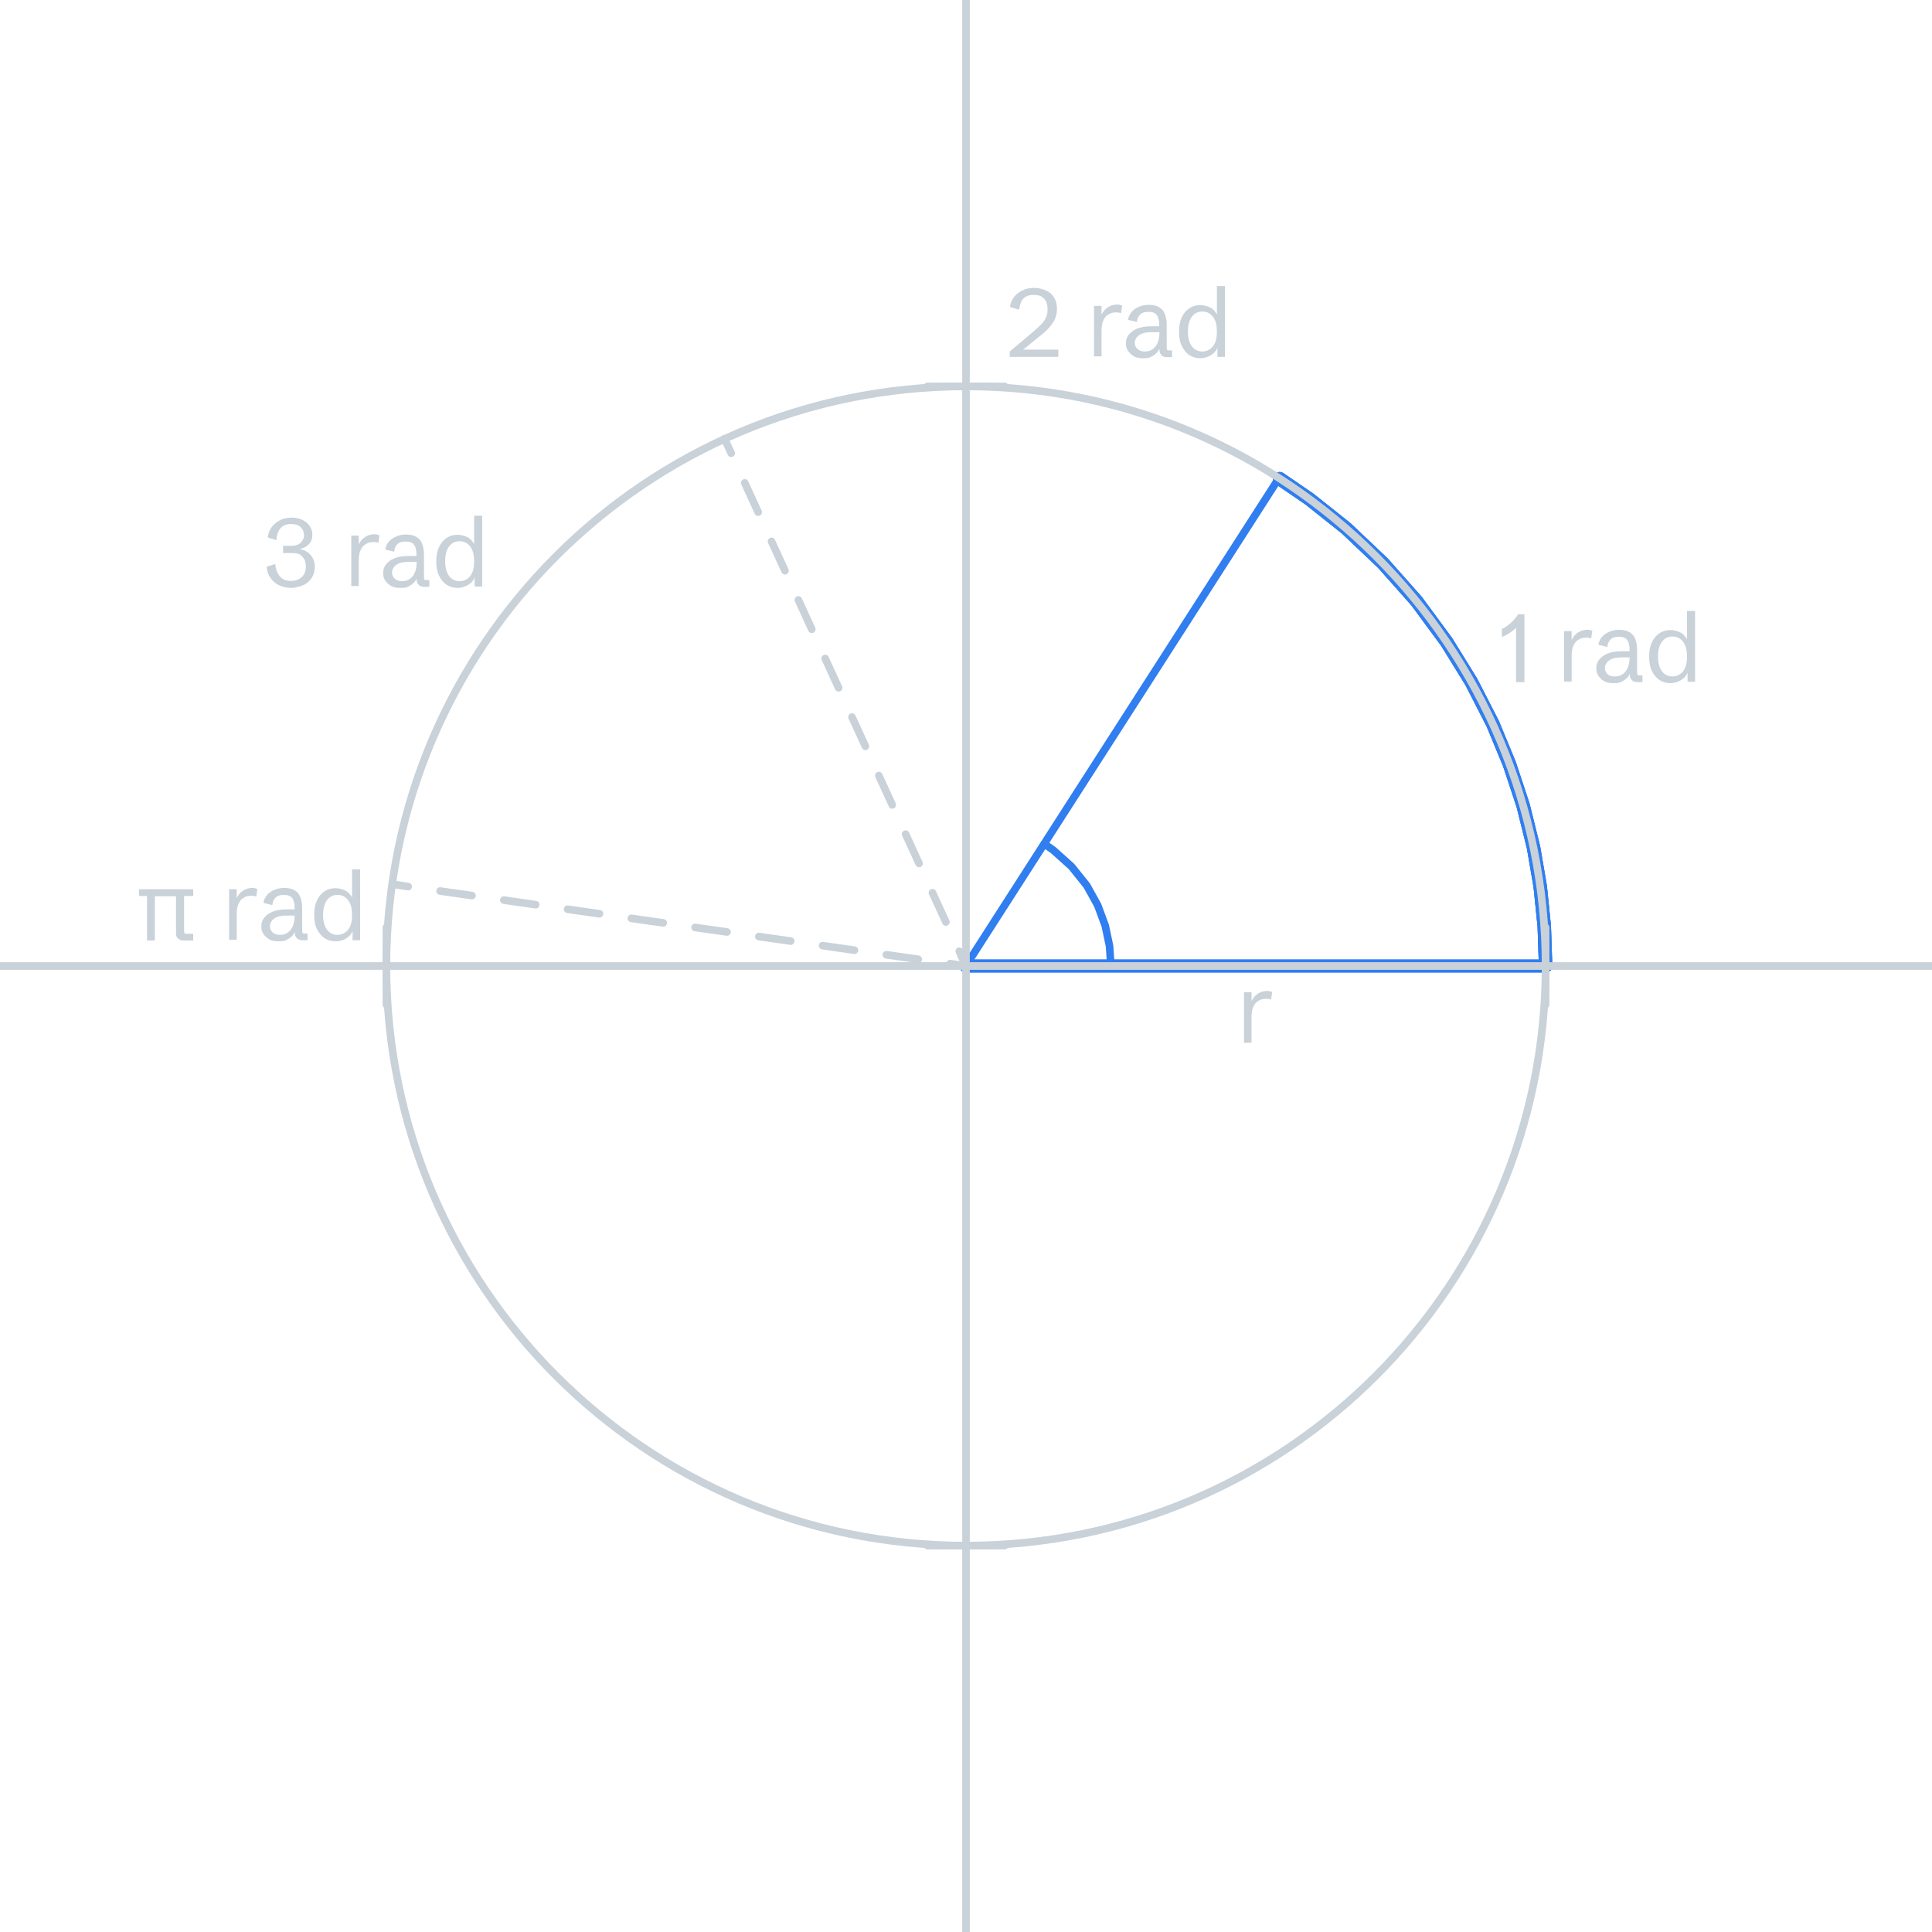
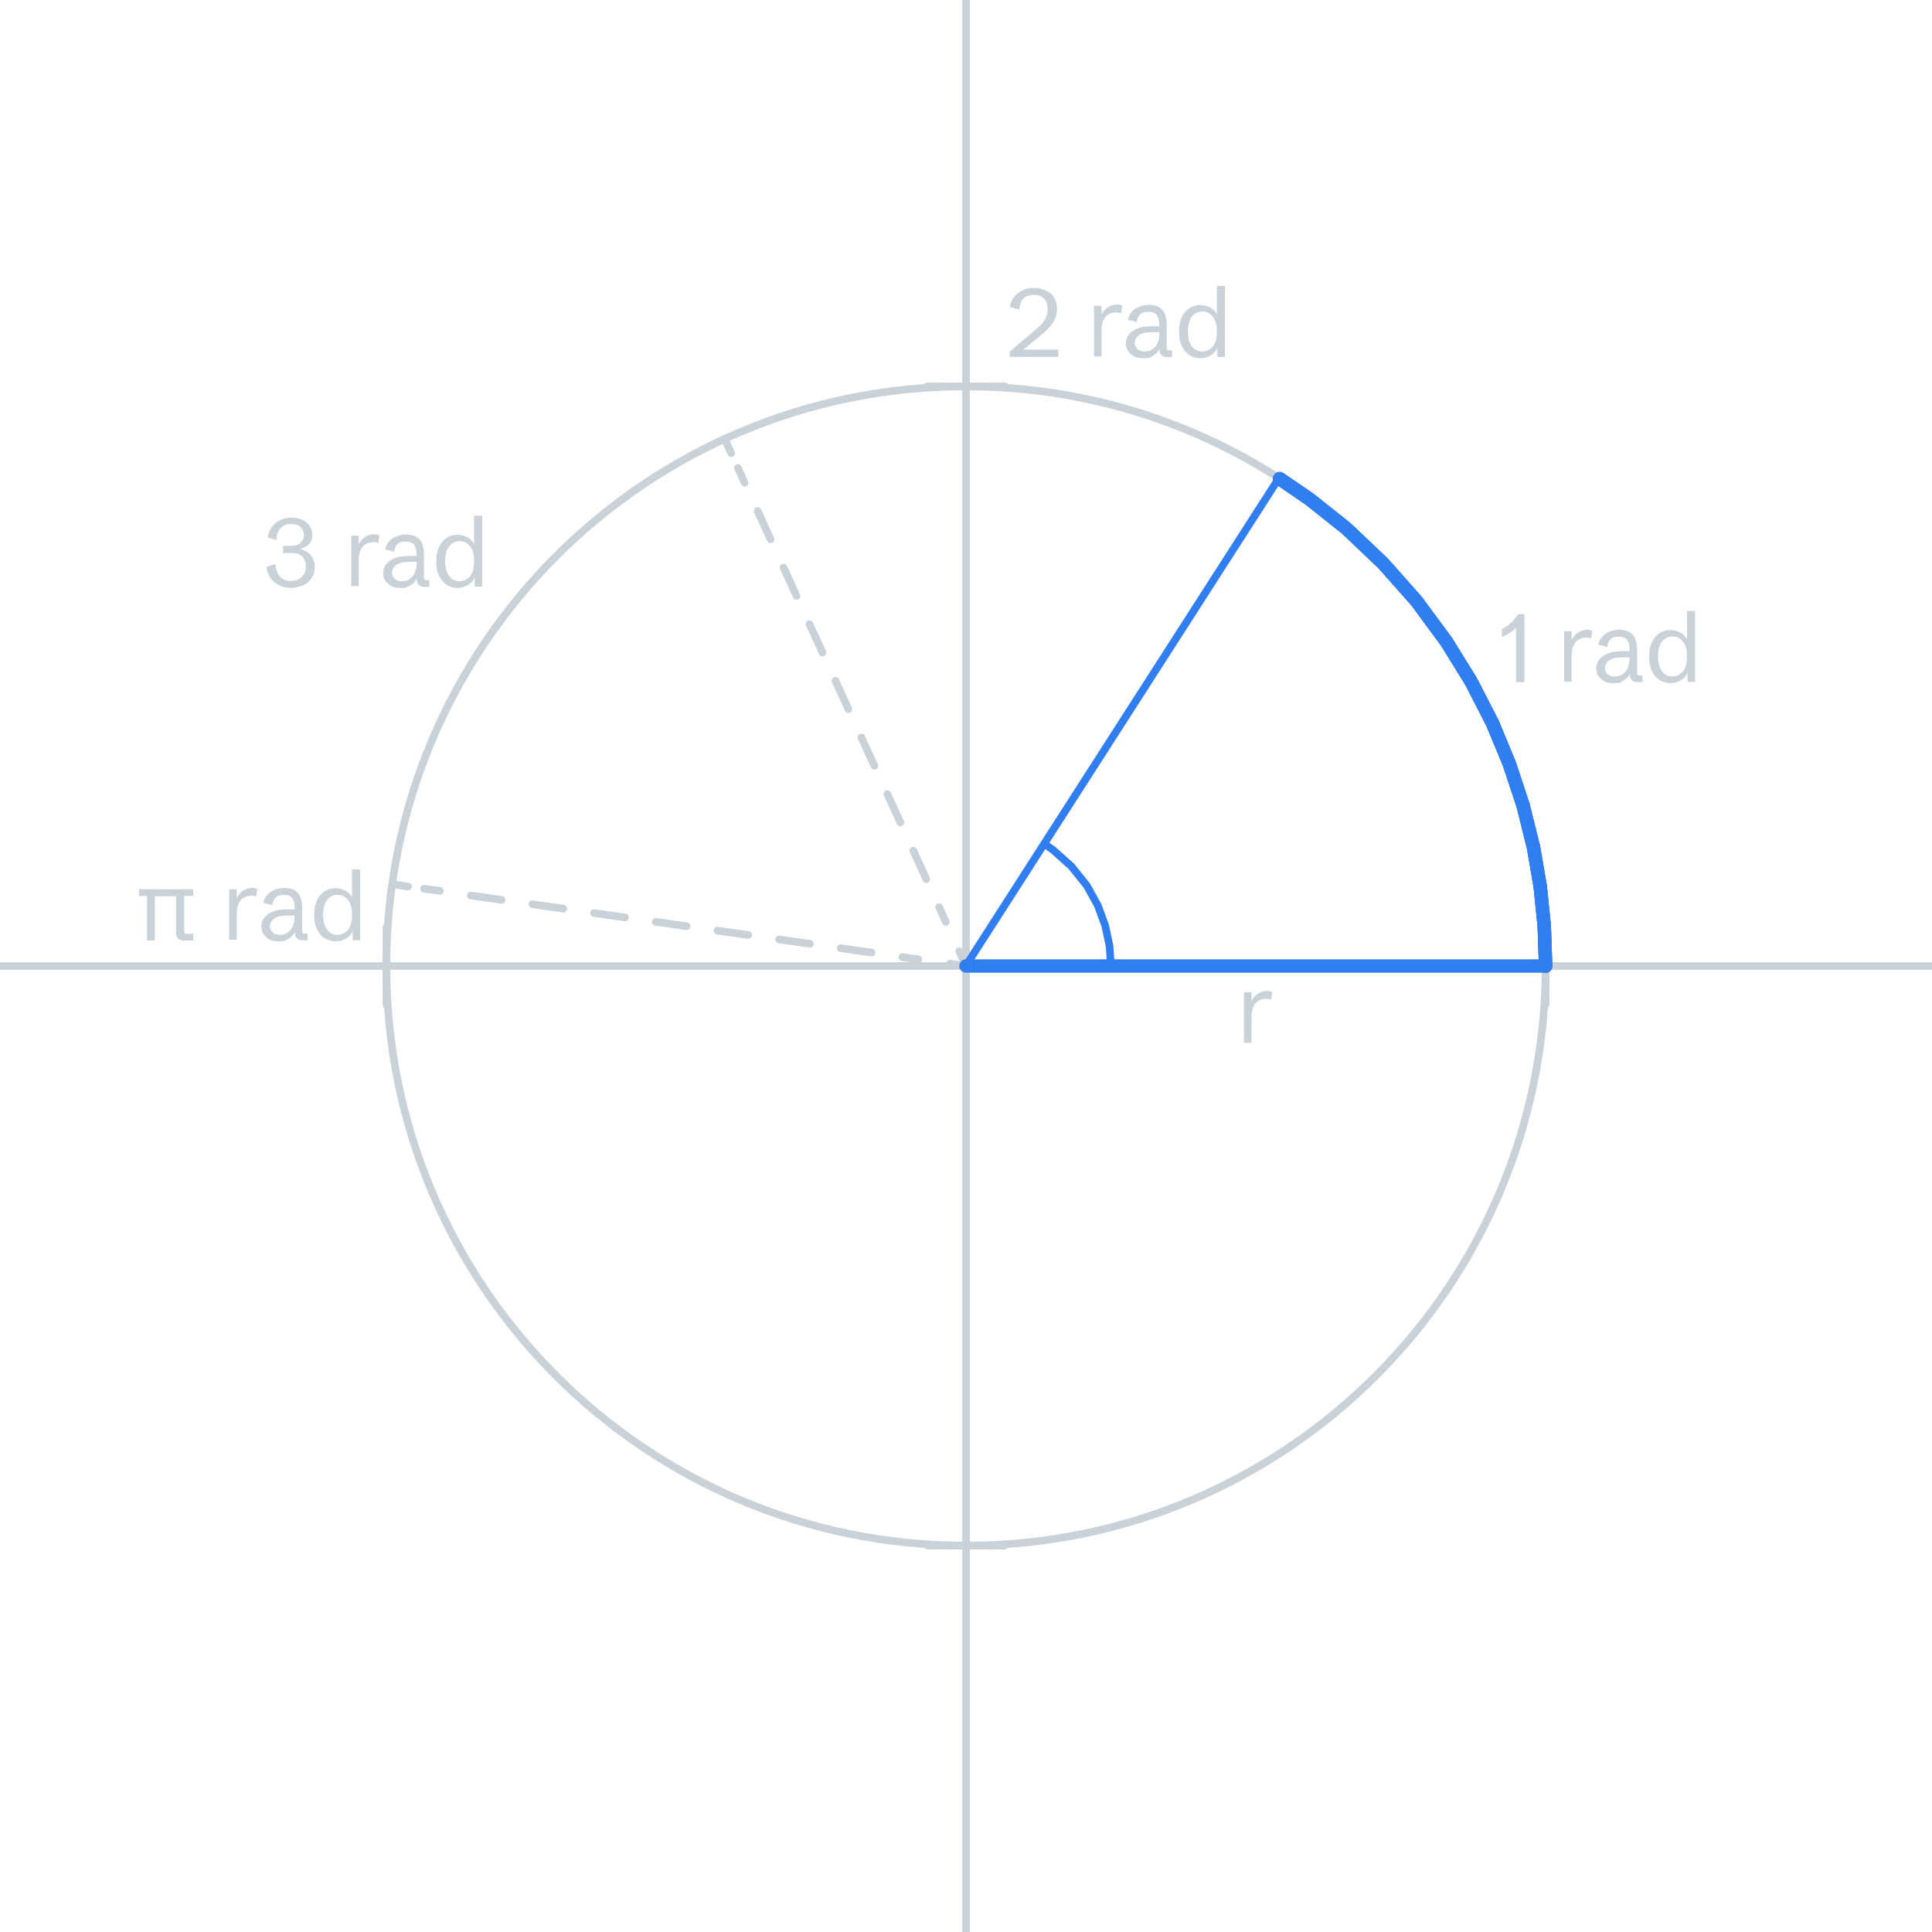
- <svg xmlns="http://www.w3.org/2000/svg" id="Sine_Desmos" data-name="Sine Desmos" width="720" height="720" viewBox="0 0 720 720">
-   <line x1="360" y1="360" x2="576" y2="360" fill="none" stroke="#307eef" stroke-linecap="round" stroke-linejoin="round" stroke-width="5" />
+ <svg xmlns="http://www.w3.org/2000/svg" version="1.1" id="Sine_Desmos" x="0px" y="0px" width="720px" height="720px" viewBox="0 0 720 720" style="enable-background:new 0 0 720 720;" xml:space="preserve">
+   <style type="text/css">
+ 	.st0{fill:none;stroke:#307EEF;stroke-width:2.83;stroke-linecap:round;stroke-linejoin:round;}
+ 	.st1{fill:none;stroke:#C9D1D9;stroke-width:2.83;stroke-linecap:round;stroke-linejoin:round;}
+ 	.st2{fill:#C9D1D9;}
+ 	.st3{fill:none;stroke:#C9D1D9;stroke-width:2.83;stroke-linecap:round;stroke-linejoin:round;stroke-dasharray:5.968;}
+ 	.st4{fill:none;stroke:#C9D1D9;stroke-width:2.83;stroke-linecap:round;stroke-linejoin:round;}
+ 	.st5{fill:none;stroke:#C9D1D9;stroke-width:2.83;stroke-linecap:round;stroke-linejoin:round;stroke-dasharray:11.604,11.604;}
+ 	.st6{fill:none;stroke:#C9D1D9;stroke-width:2.83;stroke-linecap:round;stroke-linejoin:round;stroke-dasharray:5.968;}
+ 	.st7{fill:none;stroke:#C9D1D9;stroke-width:2.83;stroke-linecap:round;stroke-linejoin:round;stroke-dasharray:6.001;}
+ 	.st8{fill:none;stroke:#C9D1D9;stroke-width:2.83;stroke-linecap:round;stroke-linejoin:round;stroke-dasharray:11.607,11.607;}
+ 	.st9{fill:none;stroke:#C9D1D9;stroke-width:2.83;stroke-linecap:round;stroke-linejoin:round;stroke-dasharray:5.951;}
+ 	.st10{fill:none;stroke:#307EEF;stroke-width:5;stroke-linecap:round;stroke-linejoin:round;}
+ </style>
+   <g id="sketch-87777743-4">
+     <path class="st0" d="M414,360L414,360l-0.5-7.4l-1.6-7.6l-2.8-7.6L405,330l-5.7-7.1l-6.8-6.1l-3.3-2.3" />
+   </g>
+   <line class="st1" x1="0" y1="360" x2="720" y2="360" />
+   <line class="st1" x1="360" y1="720" x2="360" y2="0" />
+   <circle class="st1" cx="360" cy="360" r="216" />
+   <line class="st1" x1="144" y1="374.4" x2="144" y2="345.6" />
+   <line class="st1" x1="576" y1="374.4" x2="576" y2="345.6" />
+   <line class="st1" x1="374.4" y1="144" x2="345.6" y2="144" />
+   <line class="st1" x1="345.6" y1="576" x2="374.4" y2="576" />
+   <g>
+     <path class="st2" d="M565,254.2V234c-0.9,0.8-1.8,1.5-2.6,2s-1.7,1-2.7,1.4v-3c0.5-0.2,1.1-0.6,1.6-0.9s1.2-0.9,2-1.6   s1.6-1.7,2.5-3h2.3v25.3H565z" />
+   </g>
+   <g>
+     <path class="st2" d="M582.9,254.2v-19h2.8v4l-0.1-0.5c0.6-1.3,1.4-2.3,2.5-3s2.3-1,3.4-1c0.3,0,0.7,0,1,0.1s0.6,0.2,0.9,0.3   l-0.4,2.8c-0.6-0.2-1.3-0.3-1.9-0.3c-0.4,0-0.9,0.1-1.5,0.2s-1.2,0.5-1.8,0.9s-1.1,1.2-1.5,2.1s-0.6,2.2-0.6,3.7v9.5h-2.8   L582.9,254.2L582.9,254.2z" />
+   </g>
+   <g>
+     <path class="st2" d="M601.2,254.6c-1.3,0-2.4-0.2-3.3-0.7s-1.6-1.2-2.2-2s-0.8-1.8-0.8-2.9s0.3-2.2,1-3.1s1.7-1.7,3.1-2.3   s3.2-0.9,5.4-0.9h3.2l-0.3,0.3v-1c0-1.5-0.3-2.7-0.9-3.5s-1.6-1.2-3.1-1.2c-1.3,0-2.4,0.3-3.1,1s-1.1,1.6-1.2,2.8l-3.3-0.8   c0.1-1,0.5-1.9,1.2-2.8s1.6-1.5,2.7-2s2.4-0.8,3.9-0.8s2.8,0.3,3.8,0.9s1.7,1.4,2.1,2.5s0.7,2.4,0.7,3.9v8.7c0,0.4,0.1,0.6,0.2,0.8   s0.3,0.2,0.7,0.2h1.1v2.5h-1.9c-0.8,0-1.5-0.2-2-0.7s-0.8-1.1-0.8-1.9v-1.3h0.4c-0.2,0.5-0.5,1-0.8,1.5s-0.8,1-1.3,1.4   s-1.2,0.8-1.9,1.1S602.1,254.6,601.2,254.6L601.2,254.6z M601.8,252.1c1,0,1.9-0.2,2.7-0.7s1.5-1.2,2-2.3s0.8-2.4,0.8-4V245h-3   c-1.6,0-2.8,0.2-3.7,0.6s-1.5,0.9-1.9,1.5s-0.6,1.2-0.6,1.8s0.1,1.1,0.4,1.6s0.7,0.9,1.2,1.2S601,252.1,601.8,252.1z" />
+     <path class="st2" d="M622.5,254.6c-1.5,0-2.9-0.4-4.1-1.2s-2.1-2-2.8-3.4s-1-3.2-1-5.3s0.3-3.8,1-5.3s1.6-2.6,2.8-3.4   s2.5-1.2,4.1-1.2c1.2,0,2.5,0.3,3.7,0.9s2.1,1.7,2.8,3.1l-0.3,0.1v-11.2h3v26.4h-2.8v-4l0.1,0.3c-0.5,1.4-1.4,2.4-2.6,3.1   S623.9,254.6,622.5,254.6L622.5,254.6z M623.3,252.1c1,0,1.9-0.3,2.7-0.8s1.5-1.3,2-2.4s0.7-2.5,0.7-4.2c0-2.6-0.5-4.4-1.6-5.7   s-2.3-1.8-3.8-1.8c-1.6,0-2.9,0.6-3.9,1.9s-1.5,3.1-1.5,5.6c0,2.3,0.5,4.2,1.5,5.5S621.7,252.1,623.3,252.1L623.3,252.1z" />
+   </g>
+   <g>
+     <path class="st2" d="M463.6,388.8v-19h2.8v4l-0.1-0.5c0.6-1.3,1.4-2.3,2.5-3s2.3-1,3.4-1c0.3,0,0.7,0,1,0.1s0.6,0.2,0.9,0.3   l-0.4,2.8c-0.6-0.2-1.3-0.3-1.9-0.3c-0.4,0-0.9,0.1-1.5,0.2s-1.2,0.5-1.8,0.9s-1.1,1.2-1.5,2.1s-0.6,2.2-0.6,3.7v9.5h-2.8V388.8   L463.6,388.8z" />
+   </g>
+   <g>
+     <g>
+       <line class="st3" x1="360" y1="360" x2="354.1" y2="359.1" />
+     </g>
+     <g>
+       <g>
+         <line class="st4" x1="342.2" y1="357.5" x2="336.3" y2="356.7" />
+         <line class="st5" x1="324.8" y1="355" x2="169.7" y2="332.9" />
+         <line class="st4" x1="163.9" y1="332" x2="158" y2="331.2" />
+       </g>
+     </g>
+     <g>
+       <line class="st6" x1="152.1" y1="330.4" x2="146.2" y2="329.5" />
+     </g>
+   </g>
+   <g>
+     <g>
+       <line class="st7" x1="359.9" y1="360" x2="357.5" y2="354.5" />
+     </g>
+     <g>
+       <g>
+         <line class="st4" x1="352.5" y1="343.6" x2="350" y2="338.1" />
+         <line class="st8" x1="345.2" y1="327.6" x2="279.9" y2="185.1" />
+         <line class="st4" x1="277.5" y1="179.9" x2="275" y2="174.4" />
+       </g>
+     </g>
+     <g>
+       <line class="st9" x1="272.5" y1="168.9" x2="270" y2="163.5" />
+     </g>
+   </g>
+   <g>
+     <path class="st2" d="M376.3,133v-2l8.9-7.5c1.2-1,2.2-2,3-2.8s1.3-1.7,1.7-2.6s0.5-1.8,0.5-2.9c0-1.2-0.2-2.1-0.6-2.9   s-1-1.4-1.7-1.8s-1.7-0.6-2.8-0.6c-1.3,0-2.3,0.2-3.1,0.7s-1.4,1.2-1.7,2s-0.6,1.8-0.7,2.8l-3.4-1c0.1-1.1,0.5-2.2,1.2-3.3   s1.8-2,3.1-2.7s2.8-1.1,4.6-1.1c1,0,2,0.1,3,0.4s1.9,0.7,2.8,1.3s1.5,1.4,2,2.4s0.8,2.2,0.8,3.6c0,2-0.5,3.8-1.6,5.4   s-2.6,3.2-4.6,4.7l-6.9,5.6l-2.2-0.4h15.8v2.7H376.3L376.3,133z" />
+   </g>
+   <g>
+     <path class="st2" d="M407.7,133v-19h2.8v4l-0.1-0.5c0.6-1.3,1.4-2.3,2.5-3s2.3-1,3.4-1c0.3,0,0.7,0,1,0.1s0.6,0.2,0.9,0.3l-0.4,2.8   c-0.6-0.2-1.3-0.3-1.9-0.3c-0.4,0-0.9,0.1-1.5,0.2s-1.2,0.5-1.8,0.9s-1.1,1.2-1.5,2.1s-0.6,2.2-0.6,3.7v9.5h-2.8V133L407.7,133z" />
+   </g>
+   <g>
+     <path class="st2" d="M425.9,133.5c-1.3,0-2.4-0.2-3.3-0.7s-1.6-1.2-2.2-2s-0.8-1.8-0.8-2.9s0.3-2.2,1-3.1s1.7-1.7,3.1-2.3   s3.2-0.9,5.4-0.9h3.2l-0.3,0.3v-1c0-1.5-0.3-2.7-0.9-3.5s-1.6-1.2-3.1-1.2c-1.3,0-2.4,0.3-3.1,1s-1.1,1.6-1.2,2.8l-3.3-0.8   c0.1-1,0.5-1.9,1.2-2.8s1.6-1.5,2.7-2s2.4-0.8,3.9-0.8s2.8,0.3,3.8,0.9s1.7,1.4,2.1,2.5s0.7,2.4,0.7,3.9v8.7c0,0.4,0.1,0.6,0.2,0.8   s0.3,0.2,0.7,0.2h1.1v2.5h-1.9c-0.8,0-1.5-0.2-2-0.7s-0.8-1.1-0.8-1.9v-1.3h0.4c-0.2,0.5-0.5,1-0.8,1.5s-0.8,1-1.3,1.4   s-1.2,0.8-1.9,1.1S426.9,133.5,425.9,133.5L425.9,133.5z M426.6,131c1,0,1.9-0.2,2.7-0.7s1.5-1.2,2-2.3s0.8-2.4,0.8-4v-0.2h-3   c-1.6,0-2.8,0.2-3.7,0.6s-1.5,0.9-1.9,1.5s-0.6,1.2-0.6,1.8c0,0.6,0.1,1.1,0.4,1.6s0.7,0.9,1.2,1.2S425.8,131,426.6,131z" />
+     <path class="st2" d="M447.3,133.5c-1.5,0-2.9-0.4-4.1-1.2s-2.1-2-2.8-3.4s-1-3.2-1-5.3s0.3-3.8,1-5.3s1.6-2.6,2.8-3.4   s2.5-1.2,4.1-1.2c1.2,0,2.5,0.3,3.7,0.9s2.1,1.7,2.8,3.1l-0.3,0.1v-11.2h3V133h-2.8v-4l0.1,0.3c-0.5,1.4-1.4,2.4-2.6,3.1   S448.7,133.5,447.3,133.5L447.3,133.5z M448.1,131c1,0,1.9-0.3,2.7-0.8s1.5-1.3,2-2.4s0.7-2.5,0.7-4.2c0-2.6-0.5-4.4-1.6-5.7   s-2.3-1.8-3.8-1.8c-1.6,0-2.9,0.6-3.9,1.9s-1.5,3.1-1.5,5.6c0,2.3,0.5,4.2,1.5,5.5C445.2,130.4,446.5,131,448.1,131L448.1,131z" />
+   </g>
+   <g>
+     <path class="st2" d="M108.6,219.1c-1.6,0-3-0.3-4.4-0.9s-2.4-1.5-3.3-2.7s-1.4-2.6-1.5-4.3l3.2-1c0.1,1.9,0.7,3.4,1.7,4.6   s2.4,1.7,4.2,1.7c1.6,0,2.9-0.5,3.9-1.4s1.6-2.2,1.6-4c0-0.7-0.1-1.4-0.4-2.2s-0.8-1.4-1.5-2s-1.8-0.8-3.1-0.8h-3.5v-2.7h3.2   c1.5,0,2.6-0.4,3.4-1.2s1.2-1.7,1.2-2.7c0-1.2-0.4-2.2-1.2-3s-2-1.2-3.5-1.2c-1.9,0-3.2,0.5-4.1,1.6s-1.4,2.5-1.5,4.4l-3.2-1   c0.1-1.2,0.5-2.4,1.2-3.5s1.8-2.1,3.1-2.8s2.8-1.1,4.6-1.1c1.4,0,2.8,0.3,3.9,0.8s2.1,1.3,2.8,2.3s1,2.1,1,3.4   c0,0.8-0.2,1.6-0.5,2.3s-0.9,1.3-1.6,1.8s-1.6,0.9-2.7,1.1c1.8,0.3,3.2,1.1,4.2,2.3s1.5,2.6,1.5,4.1c0,1.4-0.2,2.6-0.7,3.6   s-1.2,1.8-2,2.5s-1.8,1.1-2.8,1.4S109.7,219.1,108.6,219.1L108.6,219.1z" />
+   </g>
+   <g>
+     <path class="st2" d="M130.9,218.6v-19h2.8v4l-0.1-0.5c0.6-1.3,1.4-2.3,2.5-3s2.3-1,3.4-1c0.3,0,0.7,0,1,0.1s0.6,0.2,0.9,0.3   l-0.4,2.8c-0.6-0.2-1.3-0.3-1.9-0.3c-0.4,0-0.9,0.1-1.5,0.2s-1.2,0.5-1.8,0.9s-1.1,1.2-1.5,2.1s-0.6,2.2-0.6,3.7v9.5h-2.8   L130.9,218.6L130.9,218.6z" />
+   </g>
+   <g>
+     <path class="st2" d="M149.1,219.1c-1.3,0-2.4-0.2-3.3-0.7s-1.6-1.2-2.2-2s-0.8-1.8-0.8-2.9s0.3-2.2,1-3.1s1.7-1.7,3.1-2.3   s3.2-0.9,5.4-0.9h3.2l-0.3,0.3v-1c0-1.5-0.3-2.7-0.9-3.5s-1.6-1.2-3.1-1.2c-1.3,0-2.4,0.3-3.1,1s-1.1,1.6-1.2,2.8l-3.3-0.8   c0.1-1,0.5-1.9,1.2-2.8s1.6-1.5,2.7-2s2.4-0.8,3.9-0.8s2.8,0.3,3.8,0.9s1.7,1.4,2.1,2.5s0.7,2.4,0.7,3.9v8.7c0,0.4,0.1,0.6,0.2,0.8   s0.3,0.2,0.7,0.2h1.1v2.5h-1.9c-0.8,0-1.5-0.2-2-0.7s-0.8-1.1-0.8-1.9v-1.3h0.4c-0.2,0.5-0.5,1-0.8,1.5s-0.8,1-1.3,1.4   s-1.2,0.8-1.9,1.1S150.1,219.1,149.1,219.1L149.1,219.1z M149.8,216.6c1,0,1.9-0.2,2.7-0.7s1.5-1.2,2-2.3s0.8-2.4,0.8-4v-0.2h-3   c-1.6,0-2.8,0.2-3.7,0.6s-1.5,0.9-1.9,1.5s-0.6,1.2-0.6,1.8s0.1,1.1,0.4,1.6s0.7,0.9,1.2,1.2S149,216.6,149.8,216.6L149.8,216.6z" />
+     <path class="st2" d="M170.5,219.1c-1.5,0-2.9-0.4-4.1-1.2s-2.1-2-2.8-3.4s-1-3.2-1-5.3s0.3-3.8,1-5.3s1.6-2.6,2.8-3.4   s2.5-1.2,4.1-1.2c1.2,0,2.5,0.3,3.7,0.9s2.1,1.7,2.8,3.1l-0.3,0.1v-11.2h3v26.4h-2.8v-4l0.1,0.3c-0.5,1.4-1.4,2.4-2.6,3.1   S171.8,219.1,170.5,219.1L170.5,219.1z M171.3,216.6c1,0,1.9-0.3,2.7-0.8s1.5-1.3,2-2.4s0.7-2.5,0.7-4.2c0-2.6-0.5-4.4-1.6-5.7   s-2.3-1.8-3.8-1.8c-1.6,0-2.9,0.6-3.9,1.9s-1.5,3.1-1.5,5.6c0,2.3,0.5,4.2,1.5,5.5S169.6,216.6,171.3,216.6L171.3,216.6z" />
+   </g>
+   <g>
+     <path class="st2" d="M54.8,350.4v-16.5h-3v-2.5H72v2.5h-3.4V347c0,0.4,0.1,0.6,0.2,0.8s0.3,0.2,0.7,0.2H72v2.5h-3.6   c-0.8,0-1.4-0.2-2-0.7s-0.8-1.1-0.8-1.9V334h-7.9v16.5h-2.9L54.8,350.4L54.8,350.4z" />
+   </g>
+   <g>
+     <path class="st2" d="M85.4,350.4v-19h2.8v4l-0.1-0.5c0.6-1.3,1.4-2.3,2.5-3s2.3-1,3.4-1c0.3,0,0.7,0,1,0.1s0.6,0.2,0.9,0.3   l-0.4,2.8c-0.6-0.2-1.3-0.3-1.9-0.3c-0.4,0-0.9,0.1-1.5,0.2s-1.2,0.5-1.8,0.9s-1.1,1.2-1.5,2.1s-0.6,2.2-0.6,3.7v9.5h-2.8V350.4   L85.4,350.4z" />
+   </g>
+   <g>
+     <path class="st2" d="M103.7,350.8c-1.3,0-2.4-0.2-3.3-0.7s-1.6-1.2-2.2-2s-0.8-1.8-0.8-2.9s0.3-2.2,1-3.1s1.7-1.7,3.1-2.3   s3.2-0.9,5.4-0.9h3.2l-0.3,0.3v-1c0-1.5-0.3-2.7-0.9-3.5s-1.6-1.2-3.1-1.2c-1.3,0-2.4,0.3-3.1,1s-1.1,1.6-1.2,2.8l-3.3-0.8   c0.1-1,0.5-1.9,1.2-2.8s1.6-1.5,2.7-2s2.4-0.8,3.9-0.8s2.8,0.3,3.8,0.9s1.7,1.4,2.1,2.5s0.7,2.4,0.7,3.9v8.7c0,0.4,0.1,0.6,0.2,0.8   s0.3,0.2,0.7,0.2h1.1v2.5h-1.9c-0.8,0-1.5-0.2-2-0.7s-0.8-1.1-0.8-1.9v-1.3h0.4c-0.2,0.5-0.5,1-0.8,1.5s-0.8,1-1.3,1.4   s-1.2,0.8-1.9,1.1S104.6,350.8,103.7,350.8L103.7,350.8z M104.3,348.4c1,0,1.9-0.2,2.7-0.7s1.5-1.2,2-2.3s0.8-2.4,0.8-4v-0.2h-3   c-1.6,0-2.8,0.2-3.7,0.6s-1.5,0.9-1.9,1.5s-0.6,1.2-0.6,1.8s0.1,1.1,0.4,1.6s0.7,0.9,1.2,1.2S103.5,348.4,104.3,348.4z" />
+     <path class="st2" d="M125,350.8c-1.5,0-2.9-0.4-4.1-1.2s-2.1-2-2.8-3.4s-1-3.2-1-5.3s0.3-3.8,1-5.3s1.6-2.6,2.8-3.4   s2.5-1.2,4.1-1.2c1.2,0,2.5,0.3,3.7,0.9s2.1,1.7,2.8,3.1l-0.3,0.1V324h3v26.4h-2.8v-4l0.1,0.3c-0.5,1.4-1.4,2.4-2.6,3.1   S126.4,350.8,125,350.8z M125.8,348.4c1,0,1.9-0.3,2.7-0.8c0.8-0.5,1.5-1.3,2-2.4s0.7-2.5,0.7-4.2c0-2.6-0.5-4.4-1.6-5.7   s-2.3-1.8-3.8-1.8c-1.6,0-2.9,0.6-3.9,1.9s-1.5,3.1-1.5,5.6c0,2.3,0.5,4.2,1.5,5.5S124.2,348.4,125.8,348.4L125.8,348.4z" />
+   </g>
+   <line class="st10" x1="360" y1="360" x2="576" y2="360" />
  <g id="sketch-87777743">
-     <path d="m576,360h0l-.5-14.8-1.5-14.8-2.5-14.6-3.9-15.7-5.1-15.4-6.2-15-8-15.6-9.2-14.9-11.2-15.2-12.5-14.1-13.7-13-13.7-10.9-11.1-7.6" fill="none" stroke="#307eef" stroke-linecap="round" stroke-linejoin="round" stroke-width="5" />
+     <path class="st10" d="M576,360L576,360l-0.5-14.8l-1.5-14.8l-2.5-14.6l-3.9-15.7l-5.1-15.4l-6.2-15l-8-15.6l-9.2-14.9L527.9,224   l-12.5-14.1l-13.7-13L488,186l-11.1-7.6" />
  </g>
  <g id="sketch-87777743-2">
-     <path d="m576,360h0l-.5-14.8-1.5-14.8-2.5-14.6-3.9-15.7-5.1-15.4-6.2-15-8-15.6-9.2-14.9-11.2-15.2-12.5-14.1-13.7-13-13.7-10.9-11.1-7.6" fill="none" stroke="#307eef" stroke-linecap="round" stroke-linejoin="round" stroke-width="5" />
+     <path class="st10" d="M576,360L576,360l-0.5-14.8l-1.5-14.8l-2.5-14.6l-3.9-15.7l-5.1-15.4l-6.2-15l-8-15.6l-9.2-14.9L527.9,224   l-12.5-14.1l-13.7-13L488,186l-11.1-7.6" />
  </g>
  <g id="sketch-87777743-3">
-     <path d="m576,360h0l-.5-14.8-1.5-14.8-2.5-14.6-3.9-15.7-5.1-15.4-6.2-15-8-15.6-9.2-14.9-11.2-15.2-12.5-14.1-13.7-13-13.7-10.9-11.1-7.6" fill="none" stroke="#307eef" stroke-linecap="round" stroke-linejoin="round" stroke-width="5" />
+     <path class="st10" d="M576,360L576,360l-0.5-14.8l-1.5-14.8l-2.5-14.6l-3.9-15.7l-5.1-15.4l-6.2-15l-8-15.6l-9.2-14.9L527.9,224   l-12.5-14.1l-13.7-13L488,186l-11.1-7.6" />
  </g>
-   <path d="m359.9,360h0l116.7-181.8" fill="none" stroke="#307eef" stroke-linecap="round" stroke-linejoin="round" stroke-width="2.83" />
-   <path d="m359.9,360h216.1" fill="none" stroke="#307eef" stroke-linecap="round" stroke-linejoin="round" stroke-width="2.83" />
-   <g id="sketch-87777743-4">
-     <path d="m414,360h0l-.5-7.4-1.6-7.6-2.8-7.6-4.1-7.4-5.7-7.1-6.8-6.1-3.3-2.3" fill="none" stroke="#307eef" stroke-linecap="round" stroke-linejoin="round" stroke-width="2.83" />
-   </g>
-   <line y1="360" x2="720" y2="360" fill="none" stroke="#c9d1d9" stroke-linecap="round" stroke-linejoin="round" stroke-width="2.83" />
-   <line x1="360" y1="720" x2="360" fill="none" stroke="#c9d1d9" stroke-linecap="round" stroke-linejoin="round" stroke-width="2.83" />
-   <circle cx="360" cy="360" r="216" fill="none" stroke="#c9d1d9" stroke-linecap="round" stroke-linejoin="round" stroke-width="2.83" />
-   <line x1="144" y1="374.4" x2="144" y2="345.6" fill="none" stroke="#c9d1d9" stroke-linecap="round" stroke-linejoin="round" stroke-width="2.83" />
-   <line x1="576" y1="374.4" x2="576" y2="345.6" fill="none" stroke="#c9d1d9" stroke-linecap="round" stroke-linejoin="round" stroke-width="2.83" />
-   <line x1="374.4" y1="144" x2="345.6" y2="144" fill="none" stroke="#c9d1d9" stroke-linecap="round" stroke-linejoin="round" stroke-width="2.83" />
-   <line x1="345.6" y1="576" x2="374.4" y2="576" fill="none" stroke="#c9d1d9" stroke-linecap="round" stroke-linejoin="round" stroke-width="2.83" />
-   <g isolation="isolate">
-     <path d="m565,254.2v-20.2c-.9.8-1.8,1.5-2.6,2s-1.7,1-2.7,1.4v-3c.5-.2,1.1-.6,1.6-.9s1.2-.9,2-1.6,1.6-1.7,2.5-3h2.3v25.3h-3.1Z" fill="#c9d1d9" />
-   </g>
-   <g isolation="isolate">
-     <path d="m582.9,254.2v-19h2.8v4l-.1-.5c.6-1.3,1.4-2.3,2.5-3s2.3-1,3.4-1c.3,0,.7,0,1,.1s.6.2.9.3l-.4,2.8c-.6-.2-1.3-.3-1.9-.3-.4,0-.9.1-1.5.2s-1.2.5-1.8.9-1.1,1.2-1.5,2.1-.6,2.2-.6,3.7v9.5h-2.8v.2Z" fill="#c9d1d9" />
-   </g>
-   <g isolation="isolate">
-     <path d="m601.2,254.6c-1.3,0-2.4-.2-3.3-.7s-1.6-1.2-2.2-2-.8-1.8-.8-2.9.3-2.2,1-3.1,1.7-1.7,3.1-2.3,3.2-.9,5.4-.9h3.2l-.3.3v-1c0-1.5-.3-2.7-.9-3.5s-1.6-1.2-3.1-1.2c-1.3,0-2.4.3-3.1,1s-1.1,1.6-1.2,2.8l-3.3-.8c.1-1,.5-1.9,1.2-2.8s1.6-1.5,2.7-2,2.4-.8,3.9-.8,2.8.3,3.8.9,1.7,1.4,2.1,2.5.7,2.4.7,3.9v8.7c0,.4.1.6.2.8s.3.2.7.2h1.1v2.5h-1.9c-.8,0-1.5-.2-2-.7s-.8-1.1-.8-1.9v-1.3h.4c-.2.5-.5,1-.8,1.5s-.8,1-1.3,1.4-1.2.8-1.9,1.1-1.7.3-2.6.3Zm.6-2.5c1,0,1.9-.2,2.7-.7s1.5-1.2,2-2.3.8-2.4.8-4v-.1h-3c-1.6,0-2.8.2-3.7.6s-1.5.9-1.9,1.5-.6,1.2-.6,1.8.1,1.1.4,1.6.7.9,1.2,1.2,1.3.4,2.1.4Z" fill="#c9d1d9" />
-     <path d="m622.5,254.6c-1.5,0-2.9-.4-4.1-1.2s-2.1-2-2.8-3.4-1-3.2-1-5.3.3-3.8,1-5.3,1.6-2.6,2.8-3.4,2.5-1.2,4.1-1.2c1.2,0,2.5.3,3.7.9s2.1,1.7,2.8,3.1l-.3.1v-11.2h3v26.4h-2.8v-4l.1.3c-.5,1.4-1.4,2.4-2.6,3.1s-2.5,1.1-3.9,1.1Zm.8-2.5c1,0,1.9-.3,2.7-.8s1.5-1.3,2-2.4.7-2.5.7-4.2c0-2.6-.5-4.4-1.6-5.7s-2.3-1.8-3.8-1.8c-1.6,0-2.9.6-3.9,1.9s-1.5,3.1-1.5,5.6c0,2.3.5,4.2,1.5,5.5s2.3,1.9,3.9,1.9Z" fill="#c9d1d9" />
-   </g>
-   <g isolation="isolate">
-     <path d="m463.6,388.8v-19h2.8v4l-.1-.5c.6-1.3,1.4-2.3,2.5-3s2.3-1,3.4-1c.3,0,.7,0,1,.1s.6.2.9.3l-.4,2.8c-.6-.2-1.3-.3-1.9-.3-.4,0-.9.1-1.5.2s-1.2.5-1.8.9-1.1,1.2-1.5,2.1-.6,2.2-.6,3.7v9.5h-2.8v.2Z" fill="#c9d1d9" />
-   </g>
-   <g>
-     <line x1="360" y1="360" x2="354.1" y2="359.1" fill="none" stroke="#c9d1d9" stroke-linecap="round" stroke-linejoin="round" stroke-width="2.83" />
-     <line x1="342.2" y1="357.5" x2="158" y2="331.2" fill="none" stroke="#c9d1d9" stroke-dasharray="0 0 0 0 0 0 12 12" stroke-linecap="round" stroke-linejoin="round" stroke-width="2.83" />
-     <line x1="152.1" y1="330.4" x2="146.2" y2="329.5" fill="none" stroke="#c9d1d9" stroke-linecap="round" stroke-linejoin="round" stroke-width="2.83" />
-   </g>
-   <g>
-     <line x1="359.9" y1="360" x2="357.5" y2="354.5" fill="none" stroke="#c9d1d9" stroke-linecap="round" stroke-linejoin="round" stroke-width="2.83" />
-     <line x1="352.5" y1="343.6" x2="275" y2="174.4" fill="none" stroke="#c9d1d9" stroke-dasharray="0 0 0 0 0 0 12 12" stroke-linecap="round" stroke-linejoin="round" stroke-width="2.83" />
-     <line x1="272.5" y1="168.9" x2="270" y2="163.5" fill="none" stroke="#c9d1d9" stroke-linecap="round" stroke-linejoin="round" stroke-width="2.83" />
-   </g>
-   <g isolation="isolate">
-     <path d="m376.3,133v-2l8.9-7.5c1.2-1,2.2-2,3-2.8s1.3-1.7,1.7-2.6.5-1.8.5-2.9c0-1.2-.2-2.1-.6-2.9s-1-1.4-1.7-1.8-1.7-.6-2.8-.6c-1.3,0-2.3.2-3.1.7s-1.4,1.2-1.7,2-.6,1.8-.7,2.8l-3.4-1c.1-1.1.5-2.2,1.2-3.3s1.8-2,3.1-2.7,2.8-1.1,4.6-1.1c1,0,2,.1,3,.4s1.9.7,2.8,1.3,1.5,1.4,2,2.4.8,2.2.8,3.6c0,2-.5,3.8-1.6,5.4s-2.6,3.2-4.6,4.7l-6.9,5.6-2.2-.4h15.8v2.7h-18.1Z" fill="#c9d1d9" />
-   </g>
-   <g isolation="isolate">
-     <path d="m407.7,133v-19h2.8v4l-.1-.5c.6-1.3,1.4-2.3,2.5-3s2.3-1,3.4-1c.3,0,.7,0,1,.1s.6.2.9.3l-.4,2.8c-.6-.2-1.3-.3-1.9-.3-.4,0-.9.1-1.5.2s-1.2.5-1.8.9-1.1,1.2-1.5,2.1-.6,2.2-.6,3.7v9.5h-2.8v.2Z" fill="#c9d1d9" />
-   </g>
-   <g isolation="isolate">
-     <path d="m425.9,133.5c-1.3,0-2.4-.2-3.3-.7s-1.6-1.2-2.2-2-.8-1.8-.8-2.9.3-2.2,1-3.1,1.7-1.7,3.1-2.3,3.2-.9,5.4-.9h3.2l-.3.3v-1c0-1.5-.3-2.7-.9-3.5s-1.6-1.2-3.1-1.2c-1.3,0-2.4.3-3.1,1s-1.1,1.6-1.2,2.8l-3.3-.8c.1-1,.5-1.9,1.2-2.8s1.6-1.5,2.7-2,2.4-.8,3.9-.8,2.8.3,3.8.9,1.7,1.4,2.1,2.5.7,2.4.7,3.9v8.7c0,.4.1.6.2.8s.3.2.7.2h1.1v2.5h-1.9c-.8,0-1.5-.2-2-.7s-.8-1.1-.8-1.9v-1.3h.4c-.2.5-.5,1-.8,1.5s-.8,1-1.3,1.4-1.2.8-1.9,1.1-1.6.3-2.6.3Zm.7-2.5c1,0,1.9-.2,2.7-.7s1.5-1.2,2-2.3.8-2.4.8-4v-.2h-3c-1.6,0-2.8.2-3.7.6s-1.5.9-1.9,1.5-.6,1.2-.6,1.8.1,1.1.4,1.6.7.9,1.2,1.2,1.3.5,2.1.5Z" fill="#c9d1d9" />
-     <path d="m447.3,133.5c-1.5,0-2.9-.4-4.1-1.2s-2.1-2-2.8-3.4-1-3.2-1-5.3.3-3.8,1-5.3,1.6-2.6,2.8-3.4,2.5-1.2,4.1-1.2c1.2,0,2.5.3,3.7.9s2.1,1.7,2.8,3.1l-.3.1v-11.2h3v26.4h-2.8v-4l.1.3c-.5,1.4-1.4,2.4-2.6,3.1s-2.5,1.1-3.9,1.1Zm.8-2.5c1,0,1.9-.3,2.7-.8s1.5-1.3,2-2.4.7-2.5.7-4.2c0-2.6-.5-4.4-1.6-5.7s-2.3-1.8-3.8-1.8c-1.6,0-2.9.6-3.9,1.9s-1.5,3.1-1.5,5.6c0,2.3.5,4.2,1.5,5.5,1,1.3,2.3,1.9,3.9,1.9Z" fill="#c9d1d9" />
-   </g>
-   <g isolation="isolate">
-     <path d="m108.6,219.1c-1.6,0-3-.3-4.4-.9s-2.4-1.5-3.3-2.7-1.4-2.6-1.5-4.3l3.2-1c.1,1.9.7,3.4,1.7,4.6s2.4,1.7,4.2,1.7c1.6,0,2.9-.5,3.9-1.4s1.6-2.2,1.6-4c0-.7-.1-1.4-.4-2.2s-.8-1.4-1.5-2-1.8-.8-3.1-.8h-3.5v-2.7h3.2c1.5,0,2.6-.4,3.4-1.2s1.2-1.7,1.2-2.7c0-1.2-.4-2.2-1.2-3s-2-1.2-3.5-1.2c-1.9,0-3.2.5-4.1,1.6s-1.4,2.5-1.5,4.4l-3.2-1c.1-1.2.5-2.4,1.2-3.5s1.8-2.1,3.1-2.8,2.8-1.1,4.6-1.1c1.4,0,2.8.3,3.9.8s2.1,1.3,2.8,2.3,1,2.1,1,3.4c0,.8-.2,1.6-.5,2.3s-.9,1.3-1.6,1.8-1.6.9-2.7,1.1c1.8.3,3.2,1.1,4.2,2.3s1.5,2.6,1.5,4.1c0,1.4-.2,2.6-.7,3.6s-1.2,1.8-2,2.5-1.8,1.1-2.8,1.4-2.1.6-3.2.6Z" fill="#c9d1d9" />
-   </g>
-   <g isolation="isolate">
-     <path d="m130.9,218.6v-19h2.8v4l-.1-.5c.6-1.3,1.4-2.3,2.5-3s2.3-1,3.4-1c.3,0,.7,0,1,.1s.6.2.9.3l-.4,2.8c-.6-.2-1.3-.3-1.9-.3-.4,0-.9.1-1.5.2s-1.2.5-1.8.9-1.1,1.2-1.5,2.1-.6,2.2-.6,3.7v9.5h-2.8v.2Z" fill="#c9d1d9" />
-   </g>
-   <g isolation="isolate">
-     <path d="m149.1,219.1c-1.3,0-2.4-.2-3.3-.7s-1.6-1.2-2.2-2-.8-1.8-.8-2.9.3-2.2,1-3.1,1.7-1.7,3.1-2.3,3.2-.9,5.4-.9h3.2l-.3.3v-1c0-1.5-.3-2.7-.9-3.5s-1.6-1.2-3.1-1.2c-1.3,0-2.4.3-3.1,1s-1.1,1.6-1.2,2.8l-3.3-.8c.1-1,.5-1.9,1.2-2.8s1.6-1.5,2.7-2,2.4-.8,3.9-.8,2.8.3,3.8.9,1.7,1.4,2.1,2.5.7,2.4.7,3.9v8.7c0,.4.1.6.2.8s.3.2.7.2h1.1v2.5h-1.9c-.8,0-1.5-.2-2-.7s-.8-1.1-.8-1.9v-1.3h.4c-.2.5-.5,1-.8,1.5s-.8,1-1.3,1.4-1.2.8-1.9,1.1-1.6.3-2.6.3Zm.7-2.5c1,0,1.9-.2,2.7-.7s1.5-1.2,2-2.3.8-2.4.8-4v-.2h-3c-1.6,0-2.8.2-3.7.6s-1.5.9-1.9,1.5-.6,1.2-.6,1.8.1,1.1.4,1.6.7.9,1.2,1.2,1.3.5,2.1.5Z" fill="#c9d1d9" />
-     <path d="m170.5,219.1c-1.5,0-2.9-.4-4.1-1.2s-2.1-2-2.8-3.4-1-3.2-1-5.3.3-3.8,1-5.3,1.6-2.6,2.8-3.4,2.5-1.2,4.1-1.2c1.2,0,2.5.3,3.7.9s2.1,1.7,2.8,3.1l-.3.1v-11.2h3v26.4h-2.8v-4l.1.3c-.5,1.4-1.4,2.4-2.6,3.1s-2.6,1.1-3.9,1.1Zm.8-2.5c1,0,1.9-.3,2.7-.8s1.5-1.3,2-2.4.7-2.5.7-4.2c0-2.6-.5-4.4-1.6-5.7s-2.3-1.8-3.8-1.8c-1.6,0-2.9.6-3.9,1.9s-1.5,3.1-1.5,5.6c0,2.3.5,4.2,1.5,5.5s2.2,1.9,3.9,1.9Z" fill="#c9d1d9" />
-   </g>
-   <g isolation="isolate">
-     <path d="m54.8,350.4v-16.5h-3v-2.5h20.2v2.5h-3.4v13.1c0,.4.1.6.2.8s.3.2.7.2h2.5v2.5h-3.6c-.8,0-1.4-.2-2-.7s-.8-1.1-.8-1.9v-13.9h-7.9v16.5h-2.9v-.1Z" fill="#c9d1d9" />
-   </g>
-   <g isolation="isolate">
-     <path d="m85.4,350.4v-19h2.8v4l-.1-.5c.6-1.3,1.4-2.3,2.5-3s2.3-1,3.4-1c.3,0,.7,0,1,.1s.6.2.9.3l-.4,2.8c-.6-.2-1.3-.3-1.9-.3-.4,0-.9.1-1.5.2s-1.2.5-1.8.9-1.1,1.2-1.5,2.1-.6,2.2-.6,3.7v9.5h-2.8v.2Z" fill="#c9d1d9" />
-   </g>
-   <g isolation="isolate">
-     <path d="m103.7,350.8c-1.3,0-2.4-.2-3.3-.7s-1.6-1.2-2.2-2-.8-1.8-.8-2.9.3-2.2,1-3.1,1.7-1.7,3.1-2.3,3.2-.9,5.4-.9h3.2l-.3.3v-1c0-1.5-.3-2.7-.9-3.5s-1.6-1.2-3.1-1.2c-1.3,0-2.4.3-3.1,1s-1.1,1.6-1.2,2.8l-3.3-.8c.1-1,.5-1.9,1.2-2.8s1.6-1.5,2.7-2,2.4-.8,3.9-.8,2.8.3,3.8.9,1.7,1.4,2.1,2.5.7,2.4.7,3.9v8.7c0,.4.1.6.2.8s.3.2.7.2h1.1v2.5h-1.9c-.8,0-1.5-.2-2-.7s-.8-1.1-.8-1.9v-1.3h.4c-.2.5-.5,1-.8,1.5s-.8,1-1.3,1.4-1.2.8-1.9,1.1-1.7.3-2.6.3Zm.6-2.4c1,0,1.9-.2,2.7-.7s1.5-1.2,2-2.3.8-2.4.8-4v-.2h-3c-1.6,0-2.8.2-3.7.6s-1.5.9-1.9,1.5-.6,1.2-.6,1.8.1,1.1.4,1.6.7.9,1.2,1.2,1.3.5,2.1.5Z" fill="#c9d1d9" />
-     <path d="m125,350.8c-1.5,0-2.9-.4-4.1-1.2s-2.1-2-2.8-3.4-1-3.2-1-5.3.3-3.8,1-5.3,1.6-2.6,2.8-3.4,2.5-1.2,4.1-1.2c1.2,0,2.5.3,3.7.9s2.1,1.7,2.8,3.1l-.3.1v-11.1h3v26.4h-2.8v-4l.1.3c-.5,1.4-1.4,2.4-2.6,3.1s-2.5,1-3.9,1Zm.8-2.4c1,0,1.9-.3,2.7-.8.8-.5,1.5-1.3,2-2.4s.7-2.5.7-4.2c0-2.6-.5-4.4-1.6-5.7s-2.3-1.8-3.8-1.8c-1.6,0-2.9.6-3.9,1.9s-1.5,3.1-1.5,5.6c0,2.3.5,4.2,1.5,5.5s2.3,1.9,3.9,1.9Z" fill="#c9d1d9" />
-   </g>
+   <path class="st0" d="M359.9,360L359.9,360l116.7-181.8" />
+   <path class="st0" d="M359.9,360H576" />
</svg>
